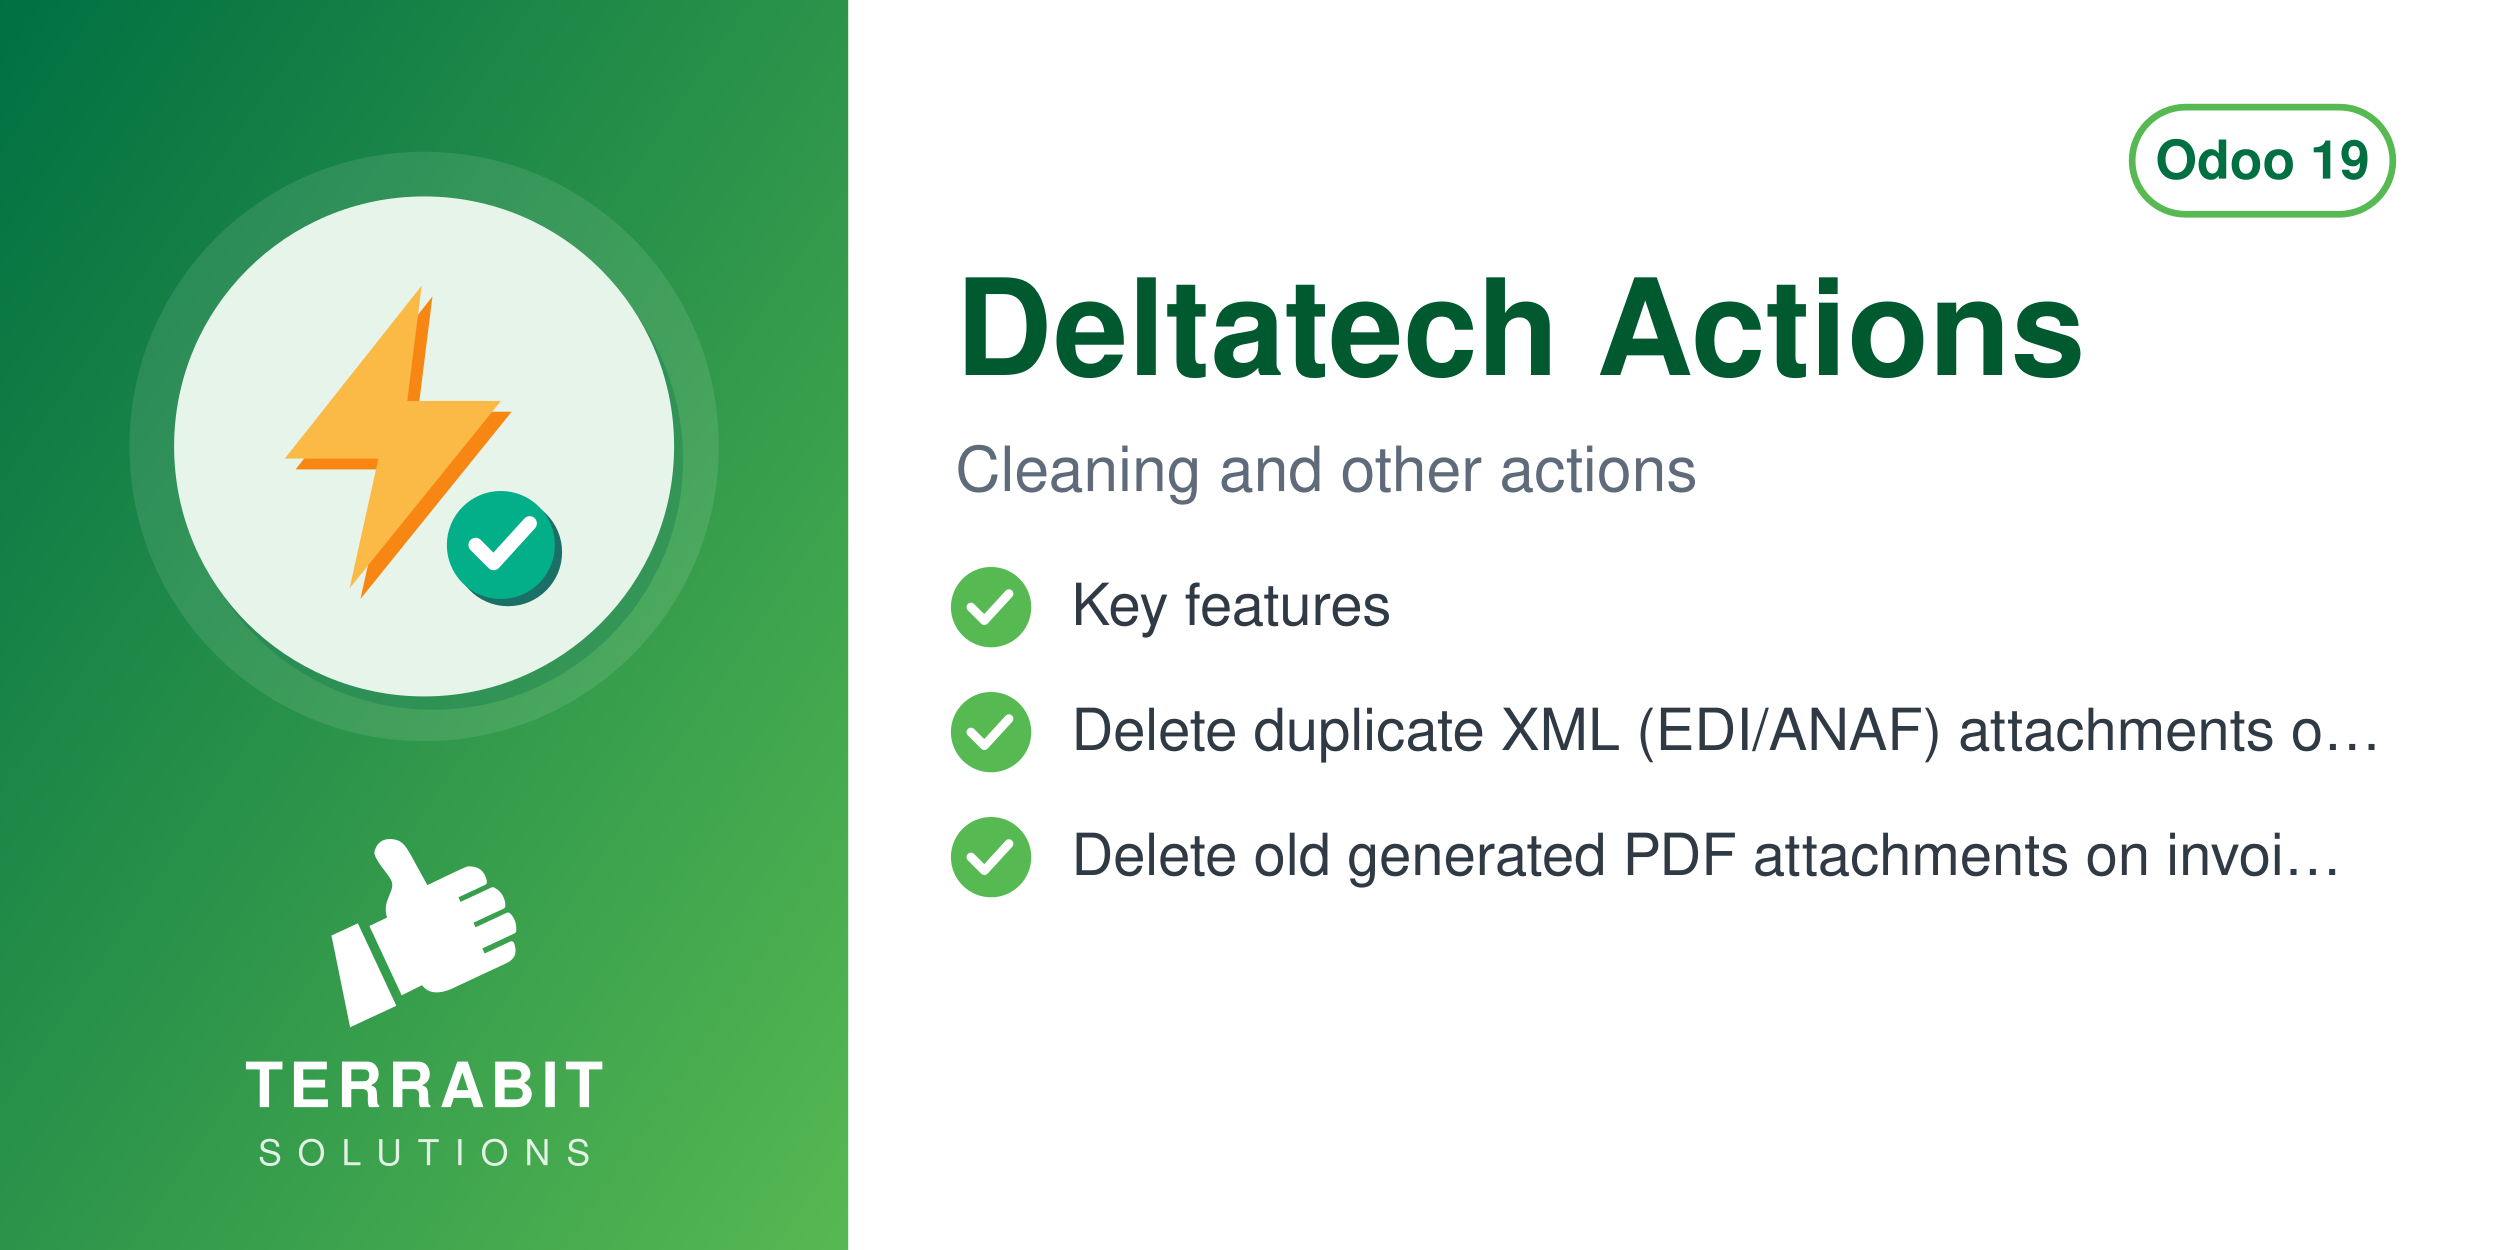
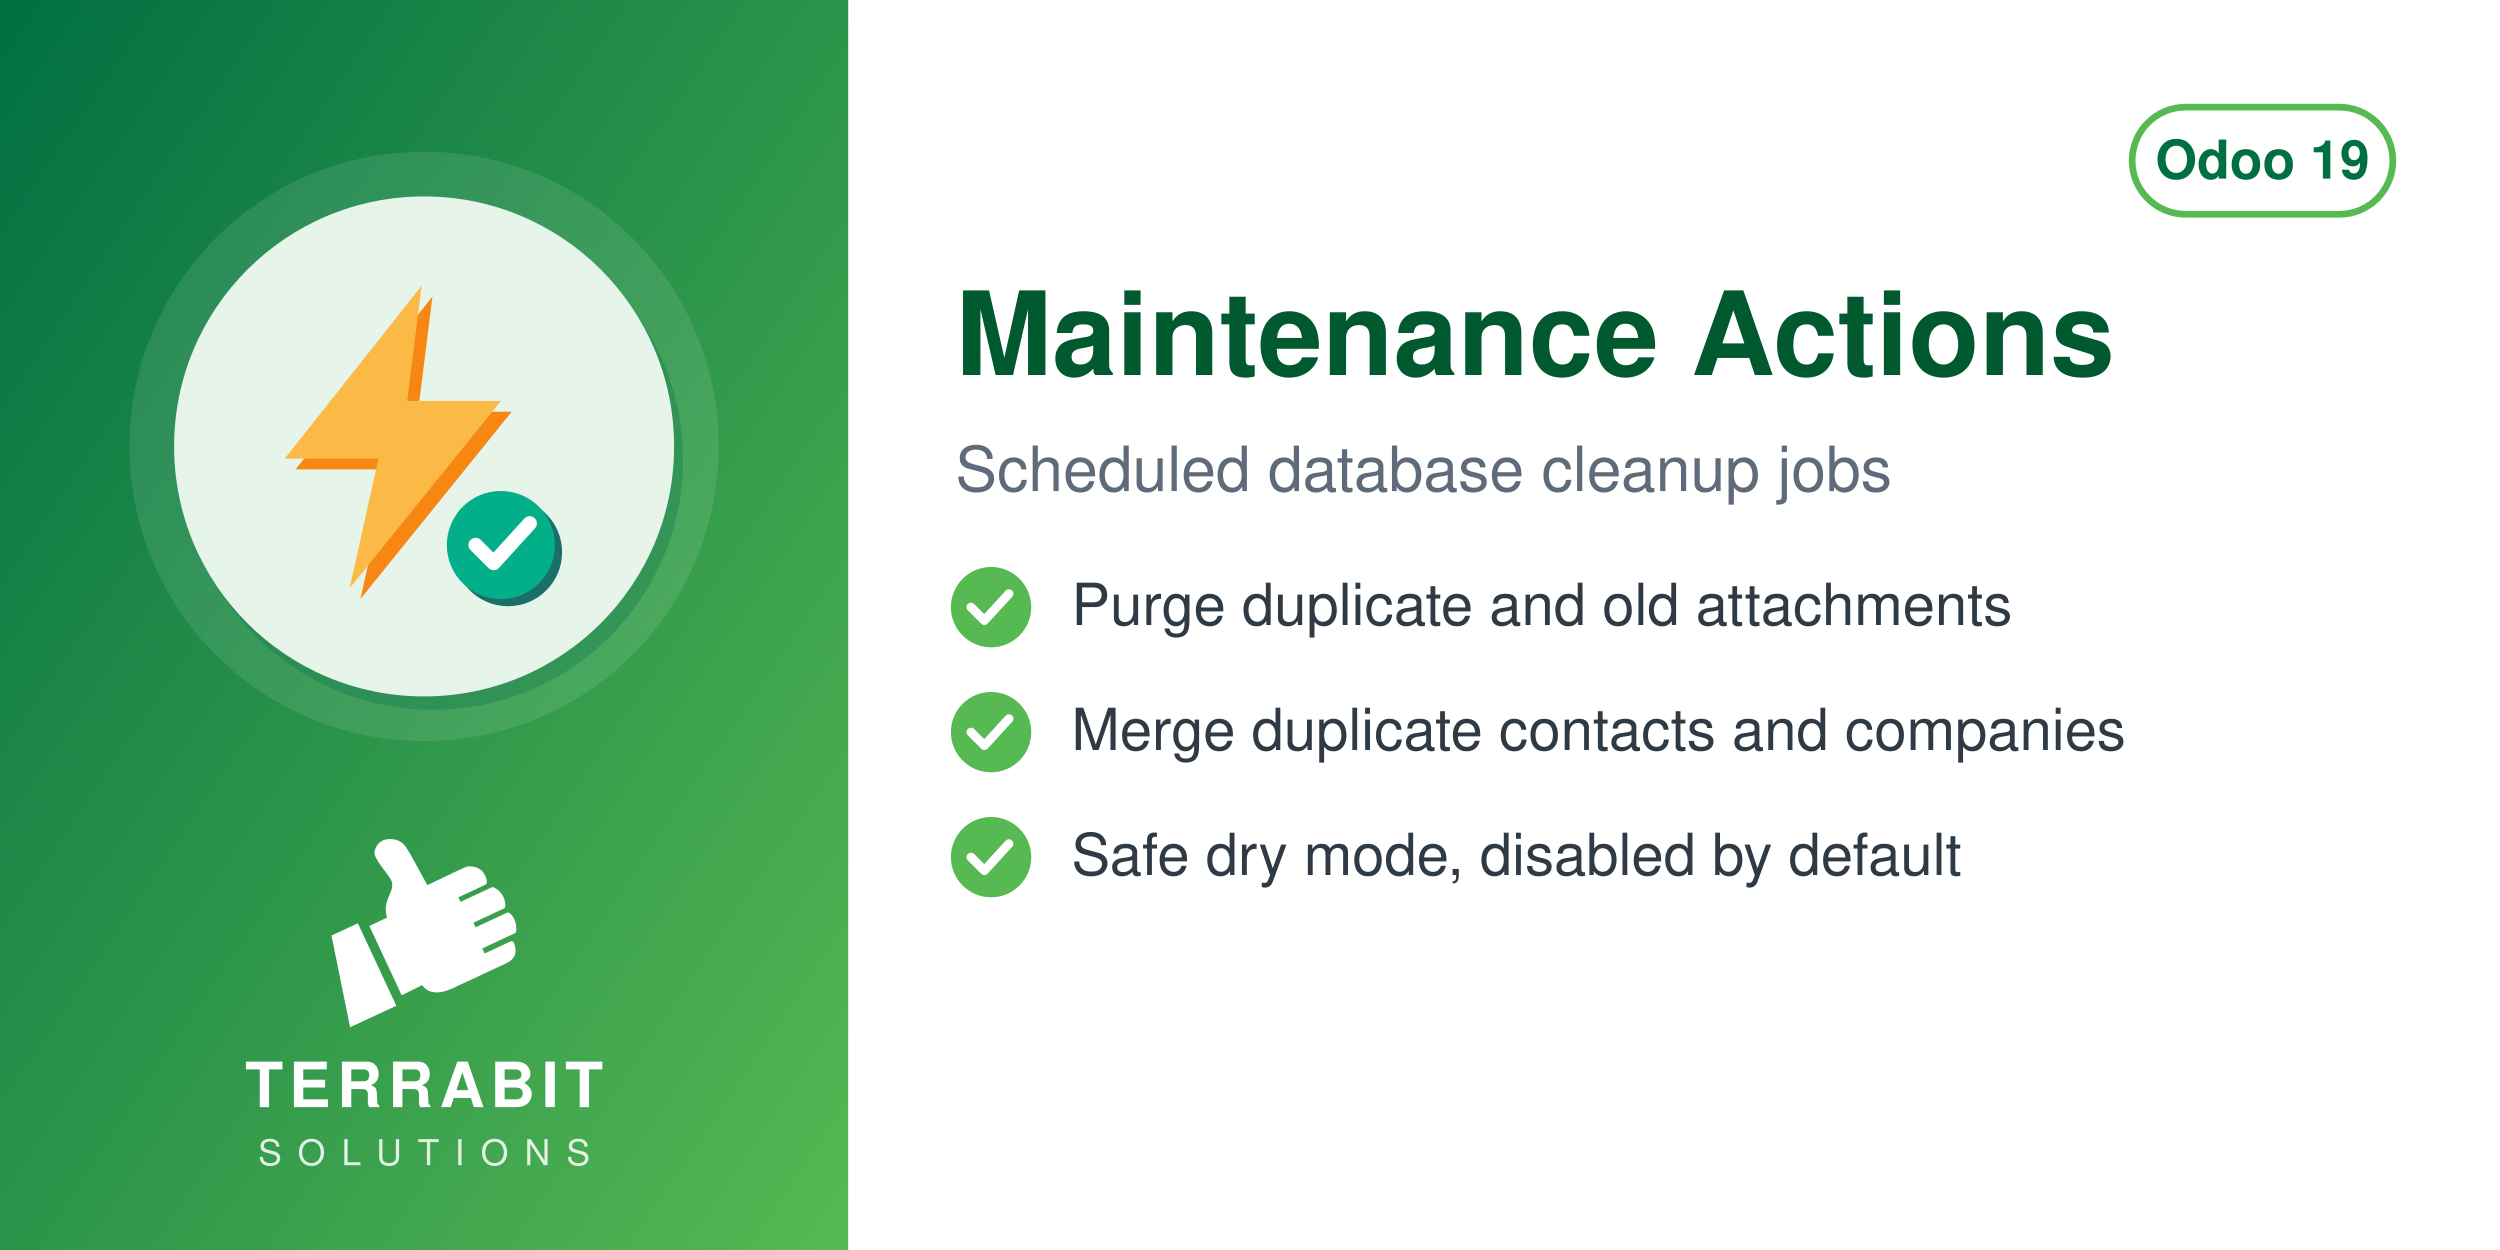
<svg xmlns="http://www.w3.org/2000/svg" width="560" height="280" viewBox="0 0 560 280">
  <defs>
    <linearGradient id="g" x1="0" y1="0" x2="1" y2="1">
      <stop offset="0" stop-color="#006F42" />
      <stop offset="1" stop-color="#57B952" />
    </linearGradient>
  </defs>
  <rect width="560" height="280" fill="#FFFFFF" />
  <rect width="190" height="280" fill="url(#g)" />
  <circle cx="95.0" cy="100" r="66" fill="white" opacity="0.10" />
  <circle cx="97.0" cy="103" r="56" fill="#006F42" opacity="0.30" />
  <circle cx="95.0" cy="100" r="56" fill="#E6F4EA" />
  <svg x="54.0" y="59.0" width="82" height="82" viewBox="0 0 100 100" preserveAspectRatio="xMidYMid meet">
    <g transform="translate(-3.80,2.16) scale(0.9838)">
      <defs>
        <mask id="mi-cut" maskUnits="userSpaceOnUse" x="-20" y="-20" width="140" height="140">
          <rect x="-20" y="-20" width="140" height="140" fill="#fff" />
          <circle cx="77" cy="77" r="19" fill="#000" />
        </mask>
      </defs>
      <g mask="url(#mi-cut)">
        <g transform="translate(3,3)" fill="#F78613">
          <path d="M54,4 L16,52 H42 L34,88 L76,36 H50z" />
        </g>
        <g fill="#FBB945">
          <path d="M54,4 L16,52 H42 L34,88 L76,36 H50z" />
        </g>
      </g>
      <circle cx="78" cy="78" r="15" fill="#1A6F66" />
      <circle cx="76" cy="76" r="15" fill="#03AF89" />
      <path d="M69,76 l5,5 l10,-11" fill="none" stroke="#FFFFFF" stroke-width="4" stroke-linecap="round" stroke-linejoin="round" />
    </g>
  </svg>
  <svg x="72.0" y="186" width="46" height="46" viewBox="4045 2535 3400 3400" preserveAspectRatio="xMidYMid meet">
    <path fill="#FFFFFF" d="M4648.32 4073.59l636.59 1365.17 -765.09 355.96 -308.63 -1517.87 437.13 -203.26zm725.61 1192.32l336.75 -167.88c105.65,140.85 282.69,170.72 576.82,18.8l819.92 -382.33c181.4,-90.13 164.26,-214.57 130.07,-328.43 -4.28,-14.25 -13.68,-24.81 -27.34,-30.7 -13.67,-5.89 -27.61,-5.11 -41.09,1.18l-422.32 196.93 -39.04 -83.72 538.07 -250.91c16.64,-7.76 24.7,-27.69 25.58,-46.04 6.48,-134.33 -44.36,-230.89 -105.84,-285.23 -15.2,-13.44 -35.71,-15.59 -54.12,-7l-513.92 239.64 -35.6 -76.34 506.31 -236.1c17.69,-8.25 22.52,-36.93 21.83,-56.45 -4.1,-117.31 -67.62,-232.74 -187.72,-290.66 -13.94,-6.72 -28.64,-6.36 -42.69,0.19l-511.21 238.38 -35.37 -75.86 448.98 -209.36c20.44,-9.53 25.81,-42.28 21.02,-64.32 -41.02,-189.07 -167.92,-247.8 -318.14,-237.87 -29.39,1.94 -589.86,273.16 -665.95,310.54l-281.84 -513.57c-59.06,-93.13 -112.7,-221.7 -276.47,-245.13 -211.24,-30.22 -291.56,94.38 -316.89,203.13 -25.32,108.75 223.84,365.99 276.05,473.69 85.52,184.27 -161.86,318.11 -68.41,617.99l-292.54 139.94 535.09 1147.51z" />
  </svg>
  <text x="95.0" y="248" text-anchor="middle" font-family="Helvetica,Arial,sans-serif" font-size="14" font-weight="800" letter-spacing="1.4" fill="white">TERRABIT</text>
  <text x="95.0" y="261" text-anchor="middle" font-family="Helvetica,Arial,sans-serif" font-size="8" font-weight="500" letter-spacing="3.6" fill="white" opacity="0.85">SOLUTIONS</text>
  <g>
    <rect x="477.6" y="24" width="58.4" height="24" rx="12" fill="none" stroke="#57B952" stroke-width="1.5" />
    <text x="506.8" y="40" text-anchor="middle" font-family="Helvetica,Arial,sans-serif" font-size="12" font-weight="700" fill="#006F42">Odoo 19</text>
  </g>
-   <text x="214" y="84" font-family="Helvetica,Arial,sans-serif" font-size="30" font-weight="700" fill="#00592F">Deltatech Actions</text>
-   <text x="214" y="110" font-family="Helvetica,Arial,sans-serif" font-size="14" fill="#5F6B7A">Cleaning and other actions</text>
+   <text x="214" y="84" font-family="Helvetica,Arial,sans-serif" font-size="26" font-weight="700" fill="#00592F">Maintenance Actions</text>
+   <text x="214" y="110" font-family="Helvetica,Arial,sans-serif" font-size="14" fill="#5F6B7A">Scheduled database cleanup jobs</text>
  <circle cx="222" cy="136" r="9" fill="#57B952" />
  <path d="M217.5 136 l3 3 l5.5 -6" fill="none" stroke="white" stroke-width="2" stroke-linecap="round" stroke-linejoin="round" />
-   <text x="240" y="140" font-family="Helvetica,Arial,sans-serif" font-size="13" fill="#2F3A45">Key features</text>
+   <text x="240" y="140" font-family="Helvetica,Arial,sans-serif" font-size="13" fill="#2F3A45">Purge duplicate and old attachments</text>
  <circle cx="222" cy="164" r="9" fill="#57B952" />
  <path d="M217.5 164 l3 3 l5.5 -6" fill="none" stroke="white" stroke-width="2" stroke-linecap="round" stroke-linejoin="round" />
-   <text x="240" y="168" font-family="Helvetica,Arial,sans-serif" font-size="13" fill="#2F3A45">Delete duplicate XML (EDI/ANAF) attachments o…</text>
+   <text x="240" y="168" font-family="Helvetica,Arial,sans-serif" font-size="13" fill="#2F3A45">Merge duplicate contacts and companies</text>
  <circle cx="222" cy="192" r="9" fill="#57B952" />
  <path d="M217.5 192 l3 3 l5.5 -6" fill="none" stroke="white" stroke-width="2" stroke-linecap="round" stroke-linejoin="round" />
-   <text x="240" y="196" font-family="Helvetica,Arial,sans-serif" font-size="13" fill="#2F3A45">Delete old generated PDF attachments on invoi…</text>
+   <text x="240" y="196" font-family="Helvetica,Arial,sans-serif" font-size="13" fill="#2F3A45">Safe dry mode, disabled by default</text>
</svg>
